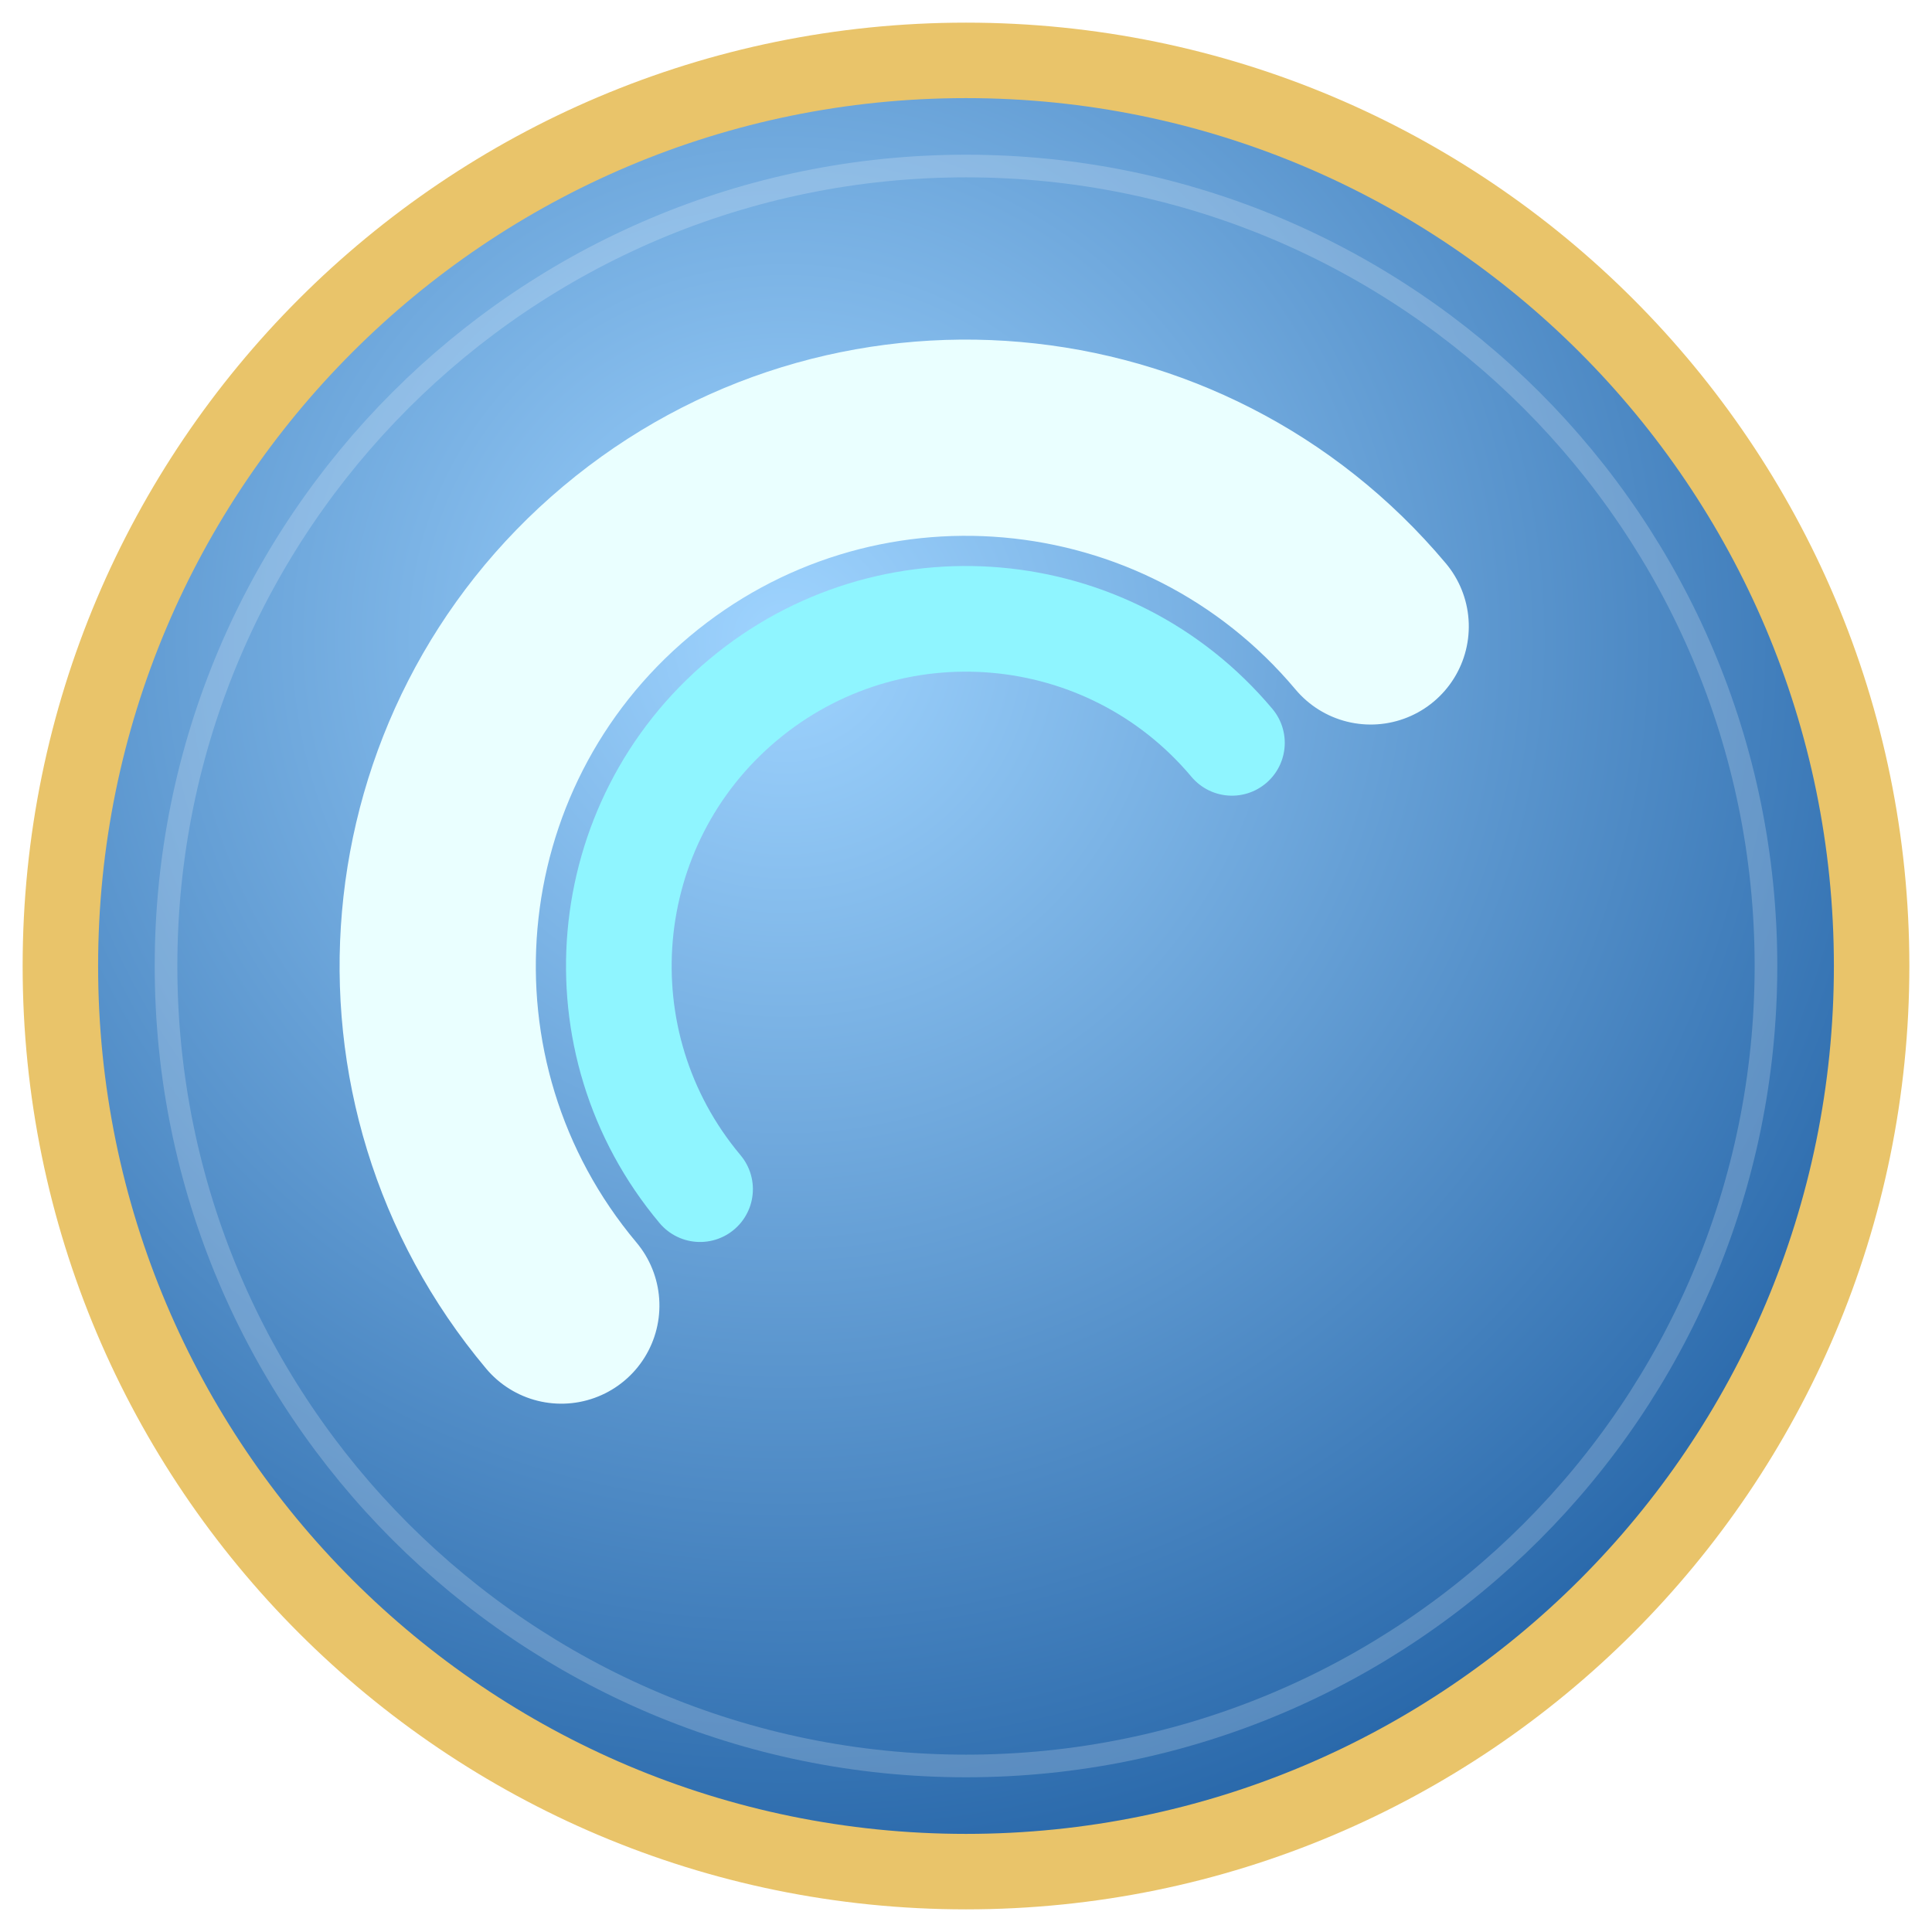
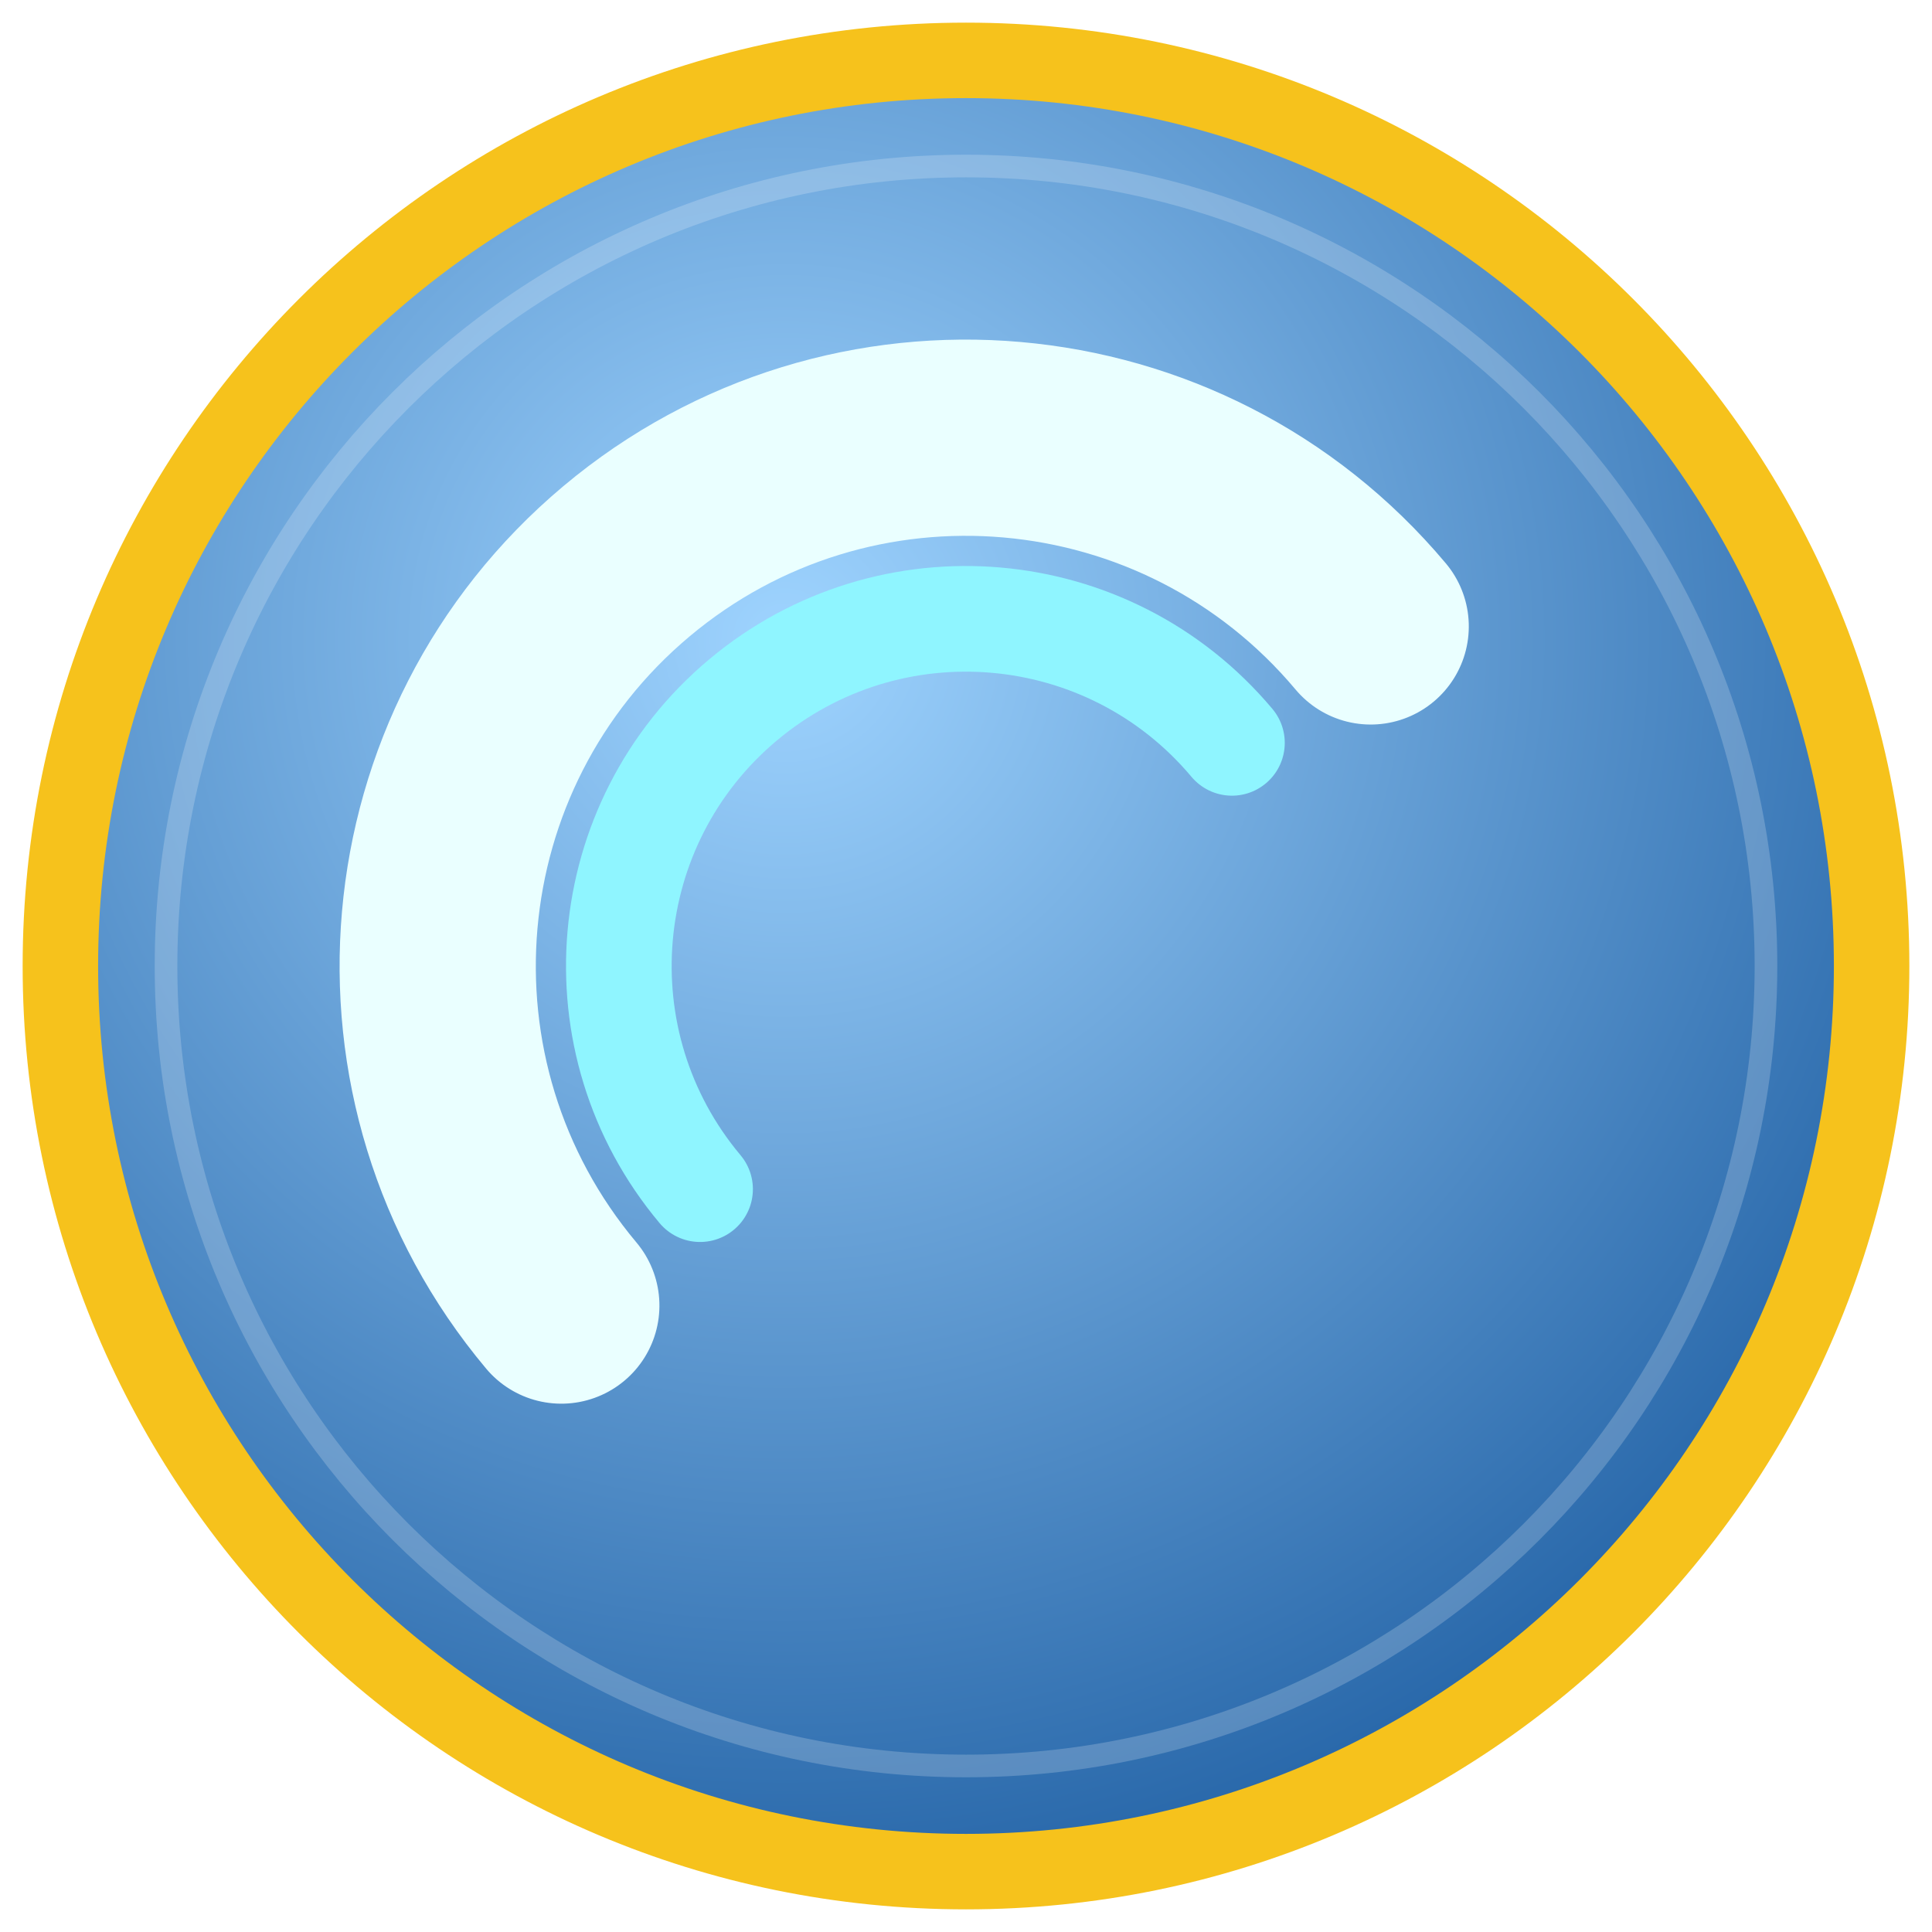
<svg xmlns="http://www.w3.org/2000/svg" viewBox="0 0 256 256" width="256" height="256">
  <defs>
    <radialGradient id="gJade" cx="40%" cy="32%" r="75%">
-       <stop offset="0" stop-color="#3fd0a9" />
-       <stop offset="1" stop-color="#14564b" />
+       <stop offset="0" stop-color="#9be564" />
+       <stop offset="1" stop-color="#1f6b25" />
    </radialGradient>
    <radialGradient id="gRed" cx="40%" cy="32%" r="75%">
      <stop offset="0" stop-color="#ff9a7a" />
      <stop offset="1" stop-color="#a3271f" />
    </radialGradient>
    <radialGradient id="gBlue" cx="40%" cy="32%" r="75%">
      <stop offset="0" stop-color="#9fd4ff" />
      <stop offset="1" stop-color="#1f5fa3" />
    </radialGradient>
    <radialGradient id="gGold" cx="40%" cy="32%" r="75%">
      <stop offset="0" stop-color="#ffe08a" />
      <stop offset="1" stop-color="#b06a00" />
    </radialGradient>
    <radialGradient id="gDark" cx="40%" cy="32%" r="75%">
      <stop offset="0" stop-color="#2c4a45" />
      <stop offset="1" stop-color="#0d1b1a" />
    </radialGradient>
    <radialGradient id="gPurple" cx="40%" cy="32%" r="75%">
      <stop offset="0" stop-color="#c9a2ff" />
      <stop offset="1" stop-color="#4a2a8a" />
    </radialGradient>
    <linearGradient id="lGold" x1="0" y1="0" x2="0" y2="1">
      <stop offset="0" stop-color="#fff3c4" />
-       <stop offset="1" stop-color="#e9c46a" />
+       <stop offset="1" stop-color="#f6c21c" />
    </linearGradient>
    <linearGradient id="lJade" x1="0" y1="0" x2="0" y2="1">
-       <stop offset="0" stop-color="#1f6f62" />
-       <stop offset="1" stop-color="#103a34" />
+       <stop offset="0" stop-color="#22402a" />
+       <stop offset="1" stop-color="#12241a" />
    </linearGradient>
    <linearGradient id="lBlade" x1="0" y1="0" x2="0" y2="1">
-       <stop offset="0" stop-color="#e8fff8" />
-       <stop offset="1" stop-color="#6fcfb6" />
+       <stop offset="0" stop-color="#ffd9c9" />
+       <stop offset="1" stop-color="#e23a1e" />
    </linearGradient>
    <linearGradient id="lSky" x1="0" y1="0" x2="0" y2="1">
-       <stop offset="0" stop-color="#bfe3d6" />
-       <stop offset="1" stop-color="#f4f1e0" />
+       <stop offset="0" stop-color="#2a1f4a" />
+       <stop offset="1" stop-color="#5a4a8f" />
    </linearGradient>
  </defs>
-   <circle cx="128.0" cy="128.0" r="120.0" fill="url(#gBlue)" stroke="#e9c46a" stroke-width="10" />
+   <circle cx="128.0" cy="128.0" r="120.0" fill="url(#gBlue)" stroke="#f6c21c" stroke-width="10" />
  <circle cx="128.0" cy="128.0" r="106.0" fill="none" stroke="#ffffff33" stroke-width="3" />
  <path d="M58,128 A70,70 0 0 1 198,128" fill="none" stroke="#eaffff" stroke-width="26" stroke-linecap="round" transform="rotate(-40 128 128)" />
  <path d="M82,128 A46,46 0 0 1 174,128" fill="none" stroke="#8ff5ff" stroke-width="14" stroke-linecap="round" transform="rotate(-40 128 128)" />
</svg>
